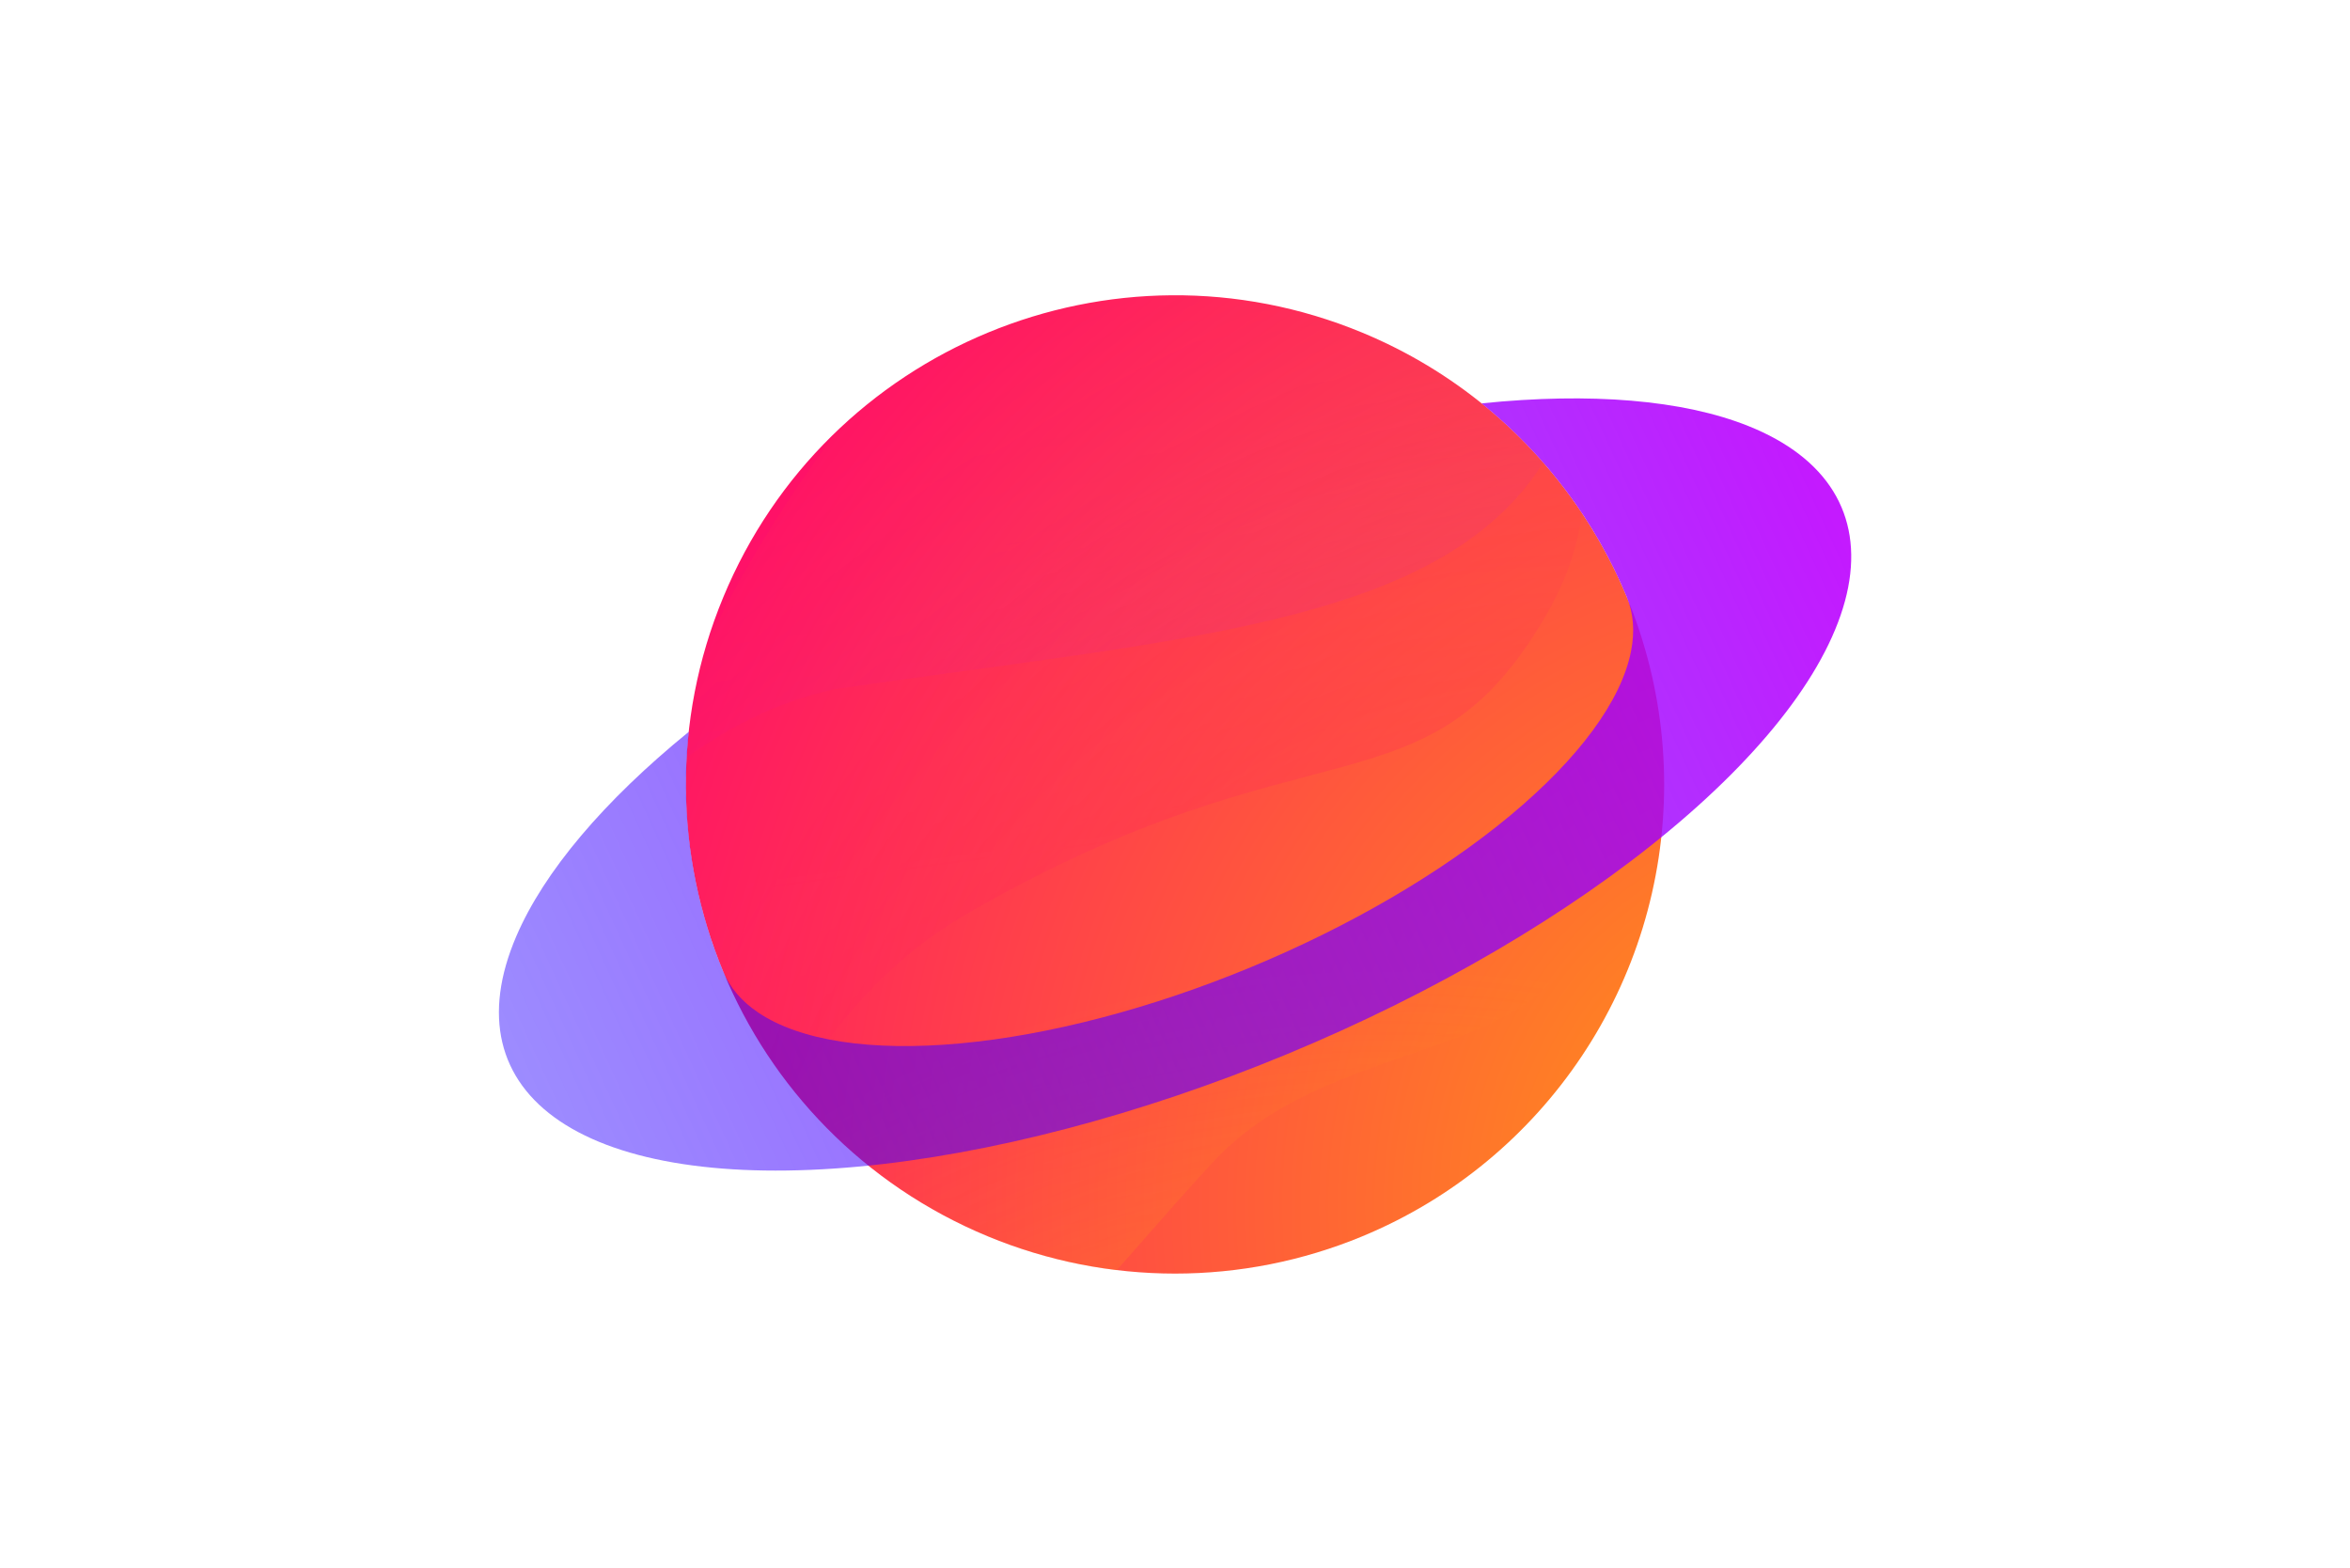
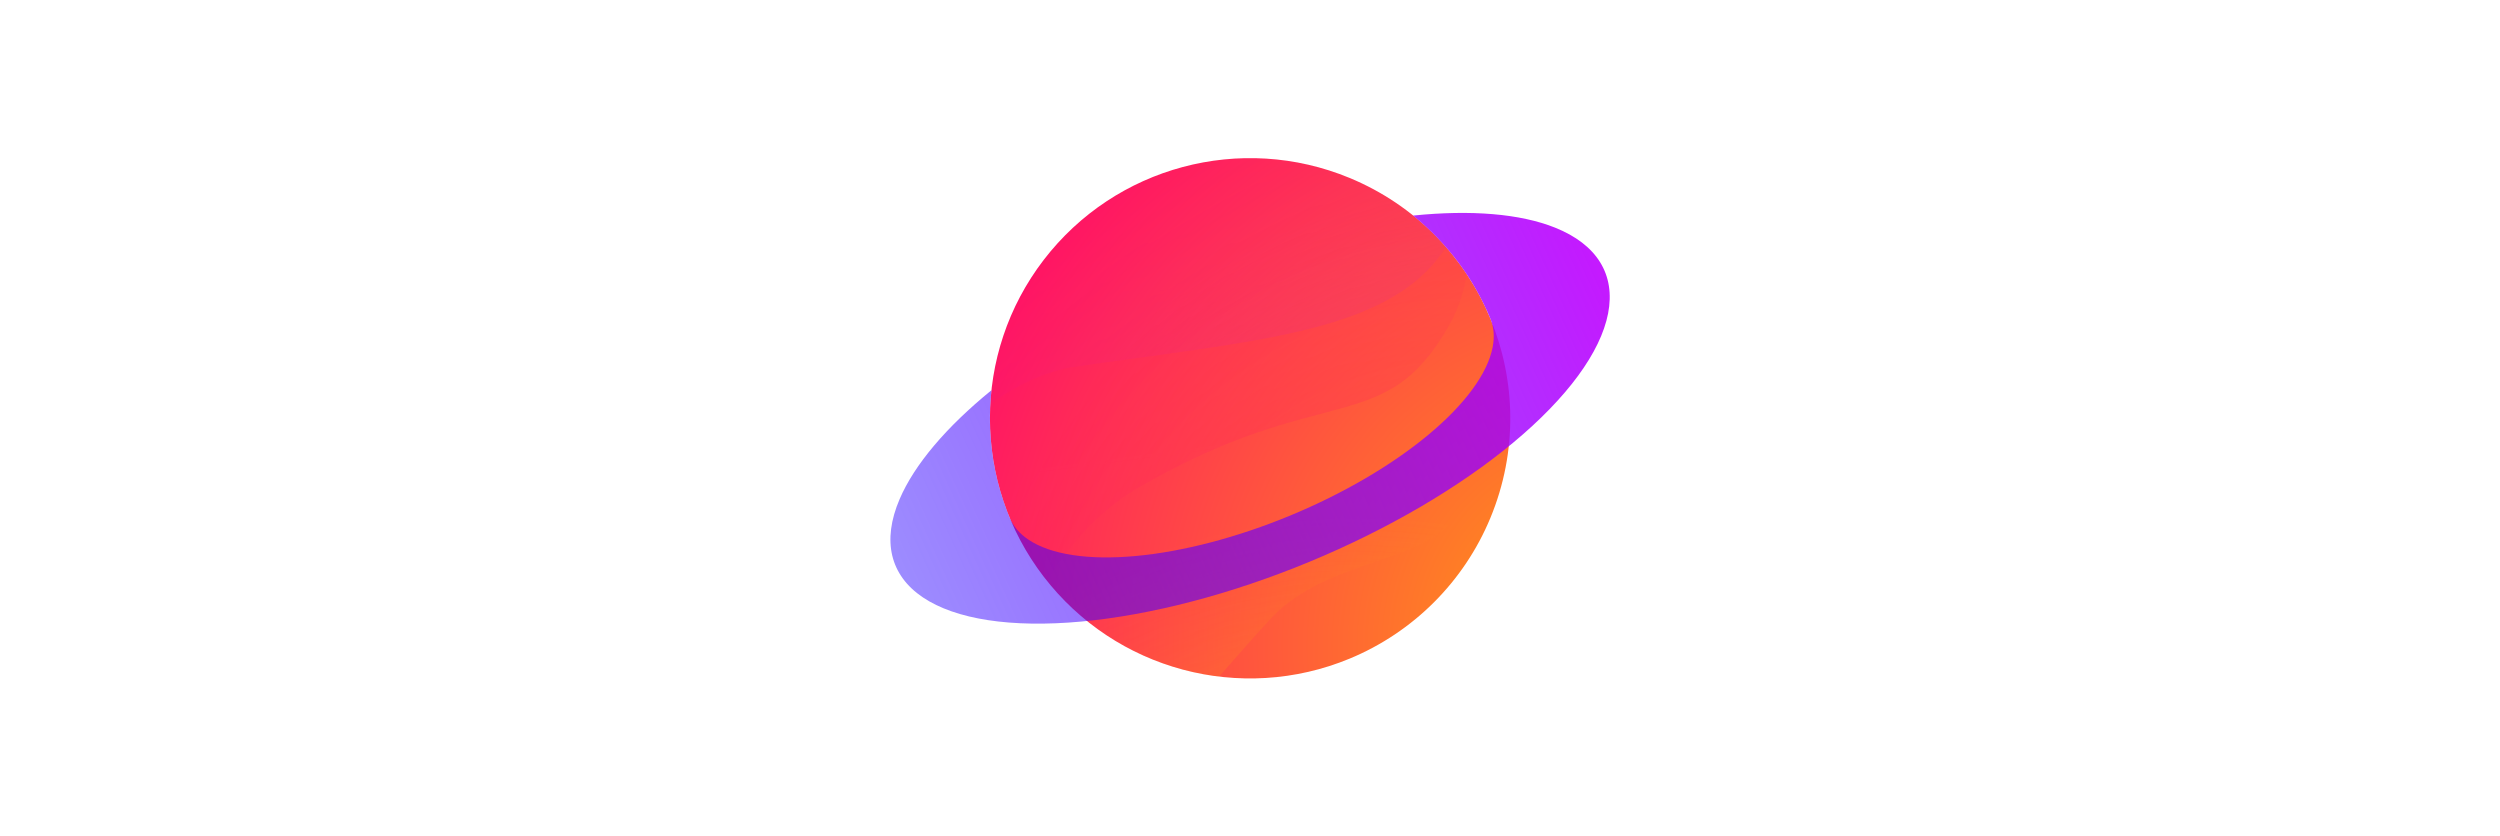
- <svg xmlns="http://www.w3.org/2000/svg" width="961" height="641" fill="none">
-   <path fill-rule="evenodd" clip-rule="evenodd" d="M557.067 136.015a199.997 199.997 0 010 369.551 199.997 199.997 0 01-153.073 0 199.997 199.997 0 01-108.239-261.312 199.997 199.997 0 01261.312-108.239z" fill="url(#paint0_radial)" />
-   <mask id="a" maskUnits="userSpaceOnUse" x="235" y="75" width="491" height="491">
-     <path fill-rule="evenodd" clip-rule="evenodd" d="M602.283 162.12a199.996 199.996 0 0176.536 132.565 199.997 199.997 0 01-172.183 224.394 199.997 199.997 0 01-224.395-172.183A200.002 200.002 0 01602.283 162.12z" fill="url(#paint1_linear)" />
+ <svg xmlns="http://www.w3.org/2000/svg" width="961" height="321" fill="none">
+   <path fill-rule="evenodd" clip-rule="evenodd" d="M518.799 68.403a99.997 99.997 0 0154.119 130.656 99.994 99.994 0 01-54.119 54.119 99.999 99.999 0 110-184.775z" fill="url(#paint0_radial)" />
+   <mask id="a" maskUnits="userSpaceOnUse" x="358" y="38" width="246" height="246">
+     <path fill-rule="evenodd" clip-rule="evenodd" d="M541.407 81.455a100 100 0 11-121.754 158.67 100 100 0 01121.754-158.67z" fill="url(#paint1_linear)" />
  </mask>
  <g mask="url(#a)" fill-rule="evenodd" clip-rule="evenodd">
-     <path d="M536.665 30.707c67.359 54.336 144.858 135.757 95.736 220.611-49.122 84.855-95.774 40.85-236.494 122.095-88.689 51.204-77.407 142.84-153.914 120.05-74.808-22.283-14.362-110.274-44.529-182.266-27.499-65.623-68.455-129.081-47.81-197.172 25.007-82.48 79.025-165.536 163.282-183.676 84.067-18.098 156.797 46.367 223.729 100.358z" fill="url(#paint2_radial)" />
-     <path d="M565.887-31.393c48.011 72.004 118.311 142.12 63.385 223.337-43.104 63.735-147.104 69.276-288.078 89.88-99.947 22.317-125.729 134.695-191.91 90.054-64.71-43.65 16.246-159.426 9.007-237.146-6.6-70.845-26.689-143.652 13.387-202.444 48.545-71.216 124.943-134.3 210.767-126.393 85.631 7.89 135.735 91.166 183.442 162.712z" fill="url(#paint3_radial)" />
-     <path d="M102.342 279.307c22.066-83.5 64.708-187.262 162.214-177.02 97.505 10.242 76.407 70.666 208.041 165.858 82.962 59.995 161.979 12.427 172.438 91.427 10.227 77.247-94.768 57.961-148.141 114.748-48.653 51.764-89.831 114.912-160.404 123.803-85.487 10.769-183.352-4.667-234.329-74.077-50.862-69.254-21.746-161.77.181-244.739z" fill="url(#paint4_radial)" />
+     <path d="M508.597 15.749c33.68 27.167 72.429 67.878 47.869 110.305-24.561 42.427-47.888 20.425-118.247 61.048-44.345 25.602-38.704 71.42-76.957 60.025-37.404-11.142-7.181-55.137-22.265-91.133-13.749-32.812-34.227-64.54-23.905-98.586 12.504-41.24 39.513-82.768 81.641-91.838 42.034-9.05 78.399 23.183 111.864 50.179z" fill="url(#paint2_radial)" />
+     <path d="M523.208-15.301c24.006 36.002 59.156 71.06 31.693 111.668-21.552 31.868-73.552 34.638-144.039 44.94-49.974 11.158-62.864 67.348-95.955 45.027-32.355-21.825 8.123-79.713 4.503-118.573-3.299-35.422-13.344-71.826 6.694-101.222 24.273-35.608 62.472-67.15 105.384-63.196 42.815 3.944 67.867 45.583 91.72 81.356z" fill="url(#paint3_radial)" />
+     <path d="M291.436 140.049c11.033-41.75 32.354-93.631 81.107-88.51 48.753 5.12 38.204 35.333 104.021 82.929 41.481 29.997 80.989 6.213 86.219 45.713 5.113 38.624-47.384 28.981-74.071 57.374-24.326 25.882-44.915 57.456-80.202 61.902-42.743 5.384-91.676-2.334-117.164-37.039-25.431-34.627-10.873-80.884.09-122.369z" fill="url(#paint4_radial)" />
  </g>
-   <path fill-rule="evenodd" clip-rule="evenodd" d="M605.877 164.943a199.987 199.987 0 0159.429 79.311l-.018.007c2.689 6.49 3.293 13.858 1.717 21.95-3.945 20.251-21.324 43.901-49.443 67.281-28.118 23.38-65.405 45.184-106.076 62.031-40.672 16.847-82.455 27.794-118.871 31.145-36.415 3.35-65.427-1.083-82.535-12.614-6.837-4.607-11.62-10.245-14.308-16.734l-.018.007a199.987 199.987 0 01-14.058-98.104c-34.767 28.3-59.265 57.25-70.598 83.715-13.68 31.949-7.408 58.492 17.845 75.511 25.252 17.019 68.074 23.563 121.824 18.618 53.749-4.945 115.422-21.104 175.454-45.97 60.032-24.866 115.067-57.05 156.571-91.559 41.503-34.51 67.155-69.417 72.977-99.307 5.822-29.891-8.511-53.095-40.777-66.013-26.726-10.701-64.52-13.848-109.115-9.275z" fill="url(#paint5_linear)" />
+   <path fill-rule="evenodd" clip-rule="evenodd" d="M543.204 82.867a99.994 99.994 0 0129.714 39.655l-.009.004c1.345 3.245 1.647 6.929.859 10.975-1.973 10.125-10.662 21.95-24.722 33.64-14.059 11.69-32.702 22.592-53.038 31.016-20.336 8.423-41.228 13.897-59.435 15.572-18.208 1.675-32.714-.541-41.268-6.307-3.418-2.303-5.81-5.122-7.154-8.367l-.009.004a99.995 99.995 0 01-7.029-49.052c-17.383 14.15-29.632 28.625-35.299 41.857-6.84 15.975-3.704 29.246 8.923 37.756 12.626 8.509 34.037 11.781 60.911 9.309 26.875-2.473 57.712-10.552 87.728-22.985 30.016-12.433 57.533-28.525 78.285-45.78 20.752-17.255 33.578-34.708 36.489-49.654 2.911-14.945-4.256-26.547-20.389-33.006-13.363-5.35-32.26-6.924-54.557-4.637z" fill="url(#paint5_linear)" />
  <defs>
-     <radialGradient id="paint0_radial" cx="0" cy="0" r="1" gradientUnits="userSpaceOnUse" gradientTransform="rotate(-135 483.435 89.245) scale(528.068)">
+     <radialGradient id="paint0_radial" cx="0" cy="0" r="1" gradientUnits="userSpaceOnUse" gradientTransform="rotate(-135 361.932 -4.94) scale(264.034)">
      <stop stop-color="#FFA011" />
      <stop offset="1" stop-color="#FF1564" />
      <stop offset="1" stop-color="#FF1167" />
    </radialGradient>
-     <radialGradient id="paint2_radial" cx="0" cy="0" r="1" gradientUnits="userSpaceOnUse" gradientTransform="rotate(-156.415 366.764 209.664) scale(364.303 408.346)">
+     <radialGradient id="paint2_radial" cx="0" cy="0" r="1" gradientUnits="userSpaceOnUse" gradientTransform="matrix(-166.9355 -72.88028 81.69148 -187.1179 549.767 274.675)">
      <stop stop-color="#FF1167" />
      <stop offset="1" stop-color="#FF1167" stop-opacity="0" />
    </radialGradient>
-     <radialGradient id="paint3_radial" cx="0" cy="0" r="1" gradientUnits="userSpaceOnUse" gradientTransform="rotate(-135.255 529.767 236.847) scale(707.065 792.546)">
+     <radialGradient id="paint3_radial" cx="0" cy="0" r="1" gradientUnits="userSpaceOnUse" gradientTransform="matrix(-251.095 -248.8698 278.9575 -281.4516 609.917 389.394)">
      <stop stop-color="#BD00FF" stop-opacity=".9" />
      <stop offset="1" stop-color="#BD00FF" stop-opacity="0" />
    </radialGradient>
-     <radialGradient id="paint4_radial" cx="0" cy="0" r="1" gradientUnits="userSpaceOnUse" gradientTransform="rotate(-93.565 643.421 123.866) scale(377.478 423.803)">
+     <radialGradient id="paint4_radial" cx="0" cy="0" r="1" gradientUnits="userSpaceOnUse" gradientTransform="rotate(-93.565 442.03 -50.751) scale(188.739 211.902)">
      <stop stop-color="#FFA011" />
      <stop offset="1" stop-color="#FFA011" stop-opacity="0" />
    </radialGradient>
-     <linearGradient id="paint1_linear" x1="506.636" y1="519.079" x2="454.425" y2="122.501" gradientUnits="userSpaceOnUse">
+     <linearGradient id="paint1_linear" x1="493.583" y1="259.935" x2="467.478" y2="61.646" gradientUnits="userSpaceOnUse">
      <stop stop-color="#FFA011" />
      <stop offset="1" stop-color="#FF1564" />
      <stop offset="1" stop-color="#FF1167" />
    </linearGradient>
-     <linearGradient id="paint5_linear" x1="798.926" y1="318.139" x2="204.024" y2="589.737" gradientUnits="userSpaceOnUse">
+     <linearGradient id="paint5_linear" x1="639.728" y1="159.465" x2="342.277" y2="295.264" gradientUnits="userSpaceOnUse">
      <stop stop-color="#BD00FF" stop-opacity=".9" />
      <stop offset="1" stop-color="#1400FF" stop-opacity=".4" />
    </linearGradient>
  </defs>
</svg>
